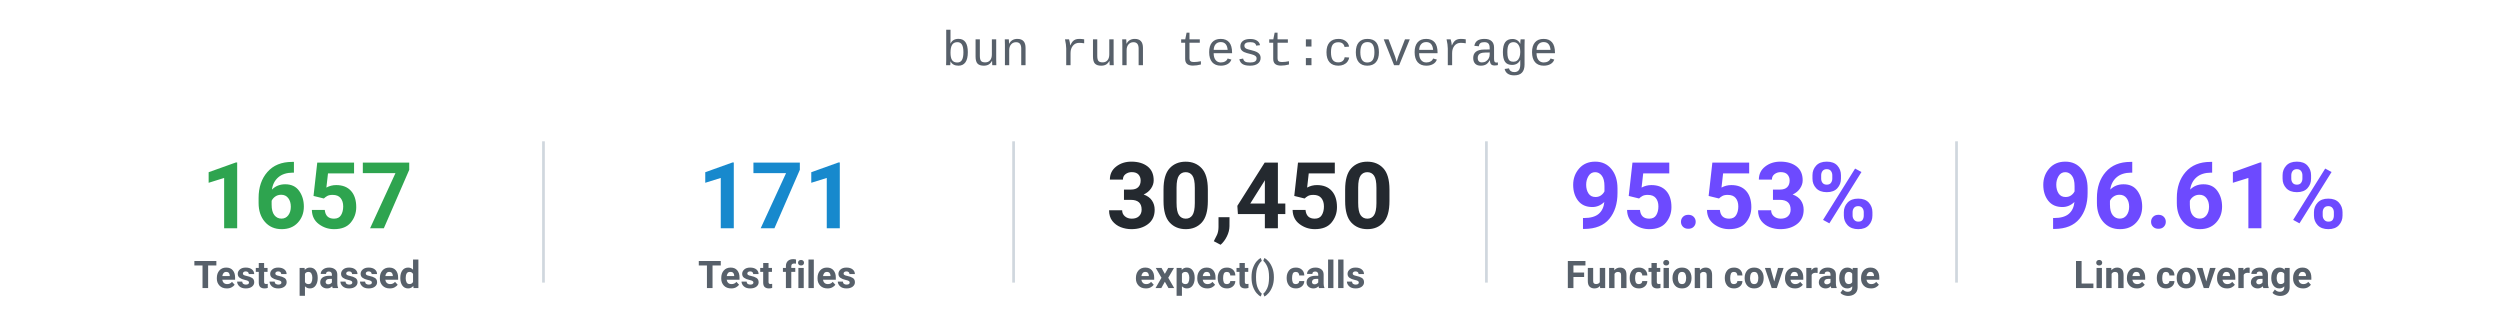
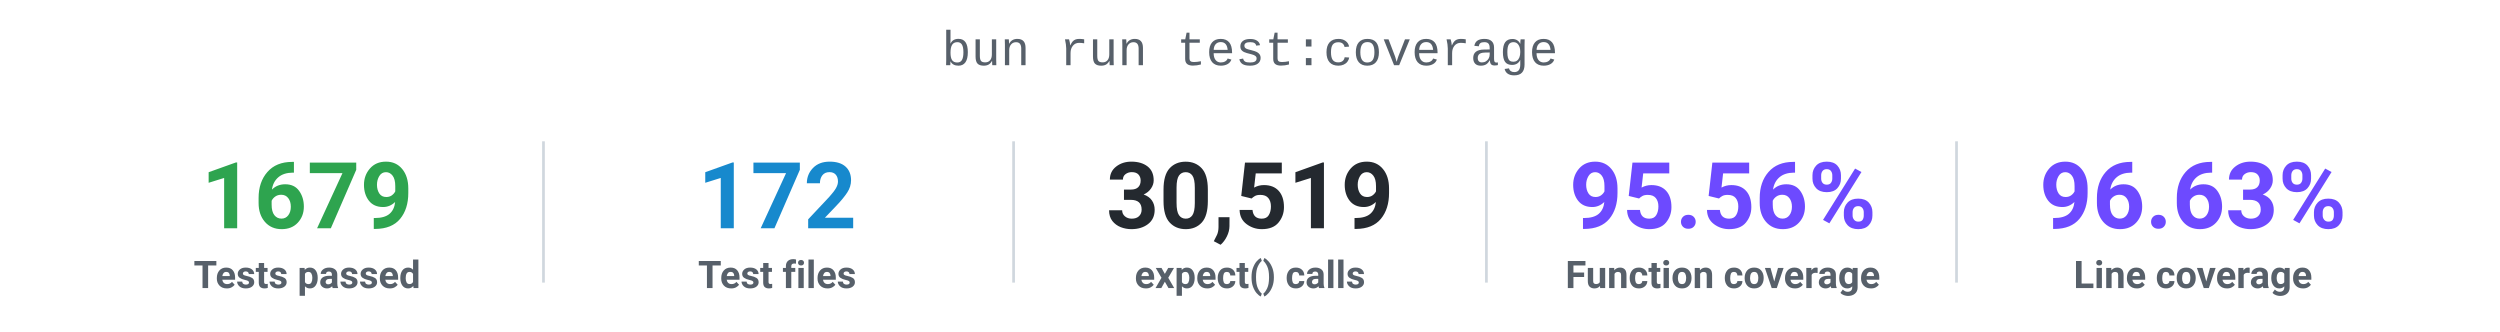
- <svg xmlns="http://www.w3.org/2000/svg" viewBox="0 0 920 122" width="920" height="122" role="img" aria-label="bun run test:coverage — 1657 tests passed, 171 test files, 30,450 expect() calls, 95.53% function coverage, 96.61% line coverage">
+ <svg xmlns="http://www.w3.org/2000/svg" viewBox="0 0 920 122" width="920" height="122" role="img" aria-label="bun run test:coverage — 1679 tests passed, 172 test files, 30,519 expect() calls, 95.56% function coverage, 96.63% line coverage">
  <style>
    .cmd { font-family: ui-monospace, SFMono-Regular, 'SF Mono', Menlo, Consolas, 'Liberation Mono', monospace; font-weight: 500; font-size: 18px; }
    .val { font-family: system-ui, -apple-system, BlinkMacSystemFont, 'Segoe UI', Roboto, sans-serif; font-weight: 700; font-size: 34px; }
    .lbl { font-family: system-ui, -apple-system, BlinkMacSystemFont, 'Segoe UI', Roboto, sans-serif; font-weight: 600; font-size: 14px; }
  </style>
  <text x="460" y="24" text-anchor="middle" class="cmd" fill="#57606a">bun run test:coverage</text>
  <line x1="200" y1="52" x2="200" y2="104" stroke="#d0d7de" stroke-width="1" />
  <line x1="373" y1="52" x2="373" y2="104" stroke="#d0d7de" stroke-width="1" />
  <line x1="547" y1="52" x2="547" y2="104" stroke="#d0d7de" stroke-width="1" />
  <line x1="720" y1="52" x2="720" y2="104" stroke="#d0d7de" stroke-width="1" />
-   <text x="113" y="84" text-anchor="middle" class="val" fill="#2ea44f">1657</text>
+   <text x="113" y="84" text-anchor="middle" class="val" fill="#2ea44f">1679</text>
  <text x="113" y="106" text-anchor="middle" class="lbl" fill="#57606a">Tests passed</text>
-   <text x="286" y="84" text-anchor="middle" class="val" fill="#1789cd">171</text>
+   <text x="286" y="84" text-anchor="middle" class="val" fill="#1789cd">172</text>
  <text x="286" y="106" text-anchor="middle" class="lbl" fill="#57606a">Test files</text>
-   <text x="460" y="84" text-anchor="middle" class="val" fill="#24292f">30,450</text>
+   <text x="460" y="84" text-anchor="middle" class="val" fill="#24292f">30,519</text>
  <text x="460" y="106" text-anchor="middle" class="lbl" fill="#57606a">expect() calls</text>
-   <text x="634" y="84" text-anchor="middle" class="val" fill="#6d4aff">95.53%</text>
+   <text x="634" y="84" text-anchor="middle" class="val" fill="#6d4aff">95.56%</text>
  <text x="634" y="106" text-anchor="middle" class="lbl" fill="#57606a">Function coverage</text>
-   <text x="807" y="84" text-anchor="middle" class="val" fill="#6d4aff">96.61%</text>
+   <text x="807" y="84" text-anchor="middle" class="val" fill="#6d4aff">96.63%</text>
  <text x="807" y="106" text-anchor="middle" class="lbl" fill="#57606a">Line coverage</text>
</svg>
